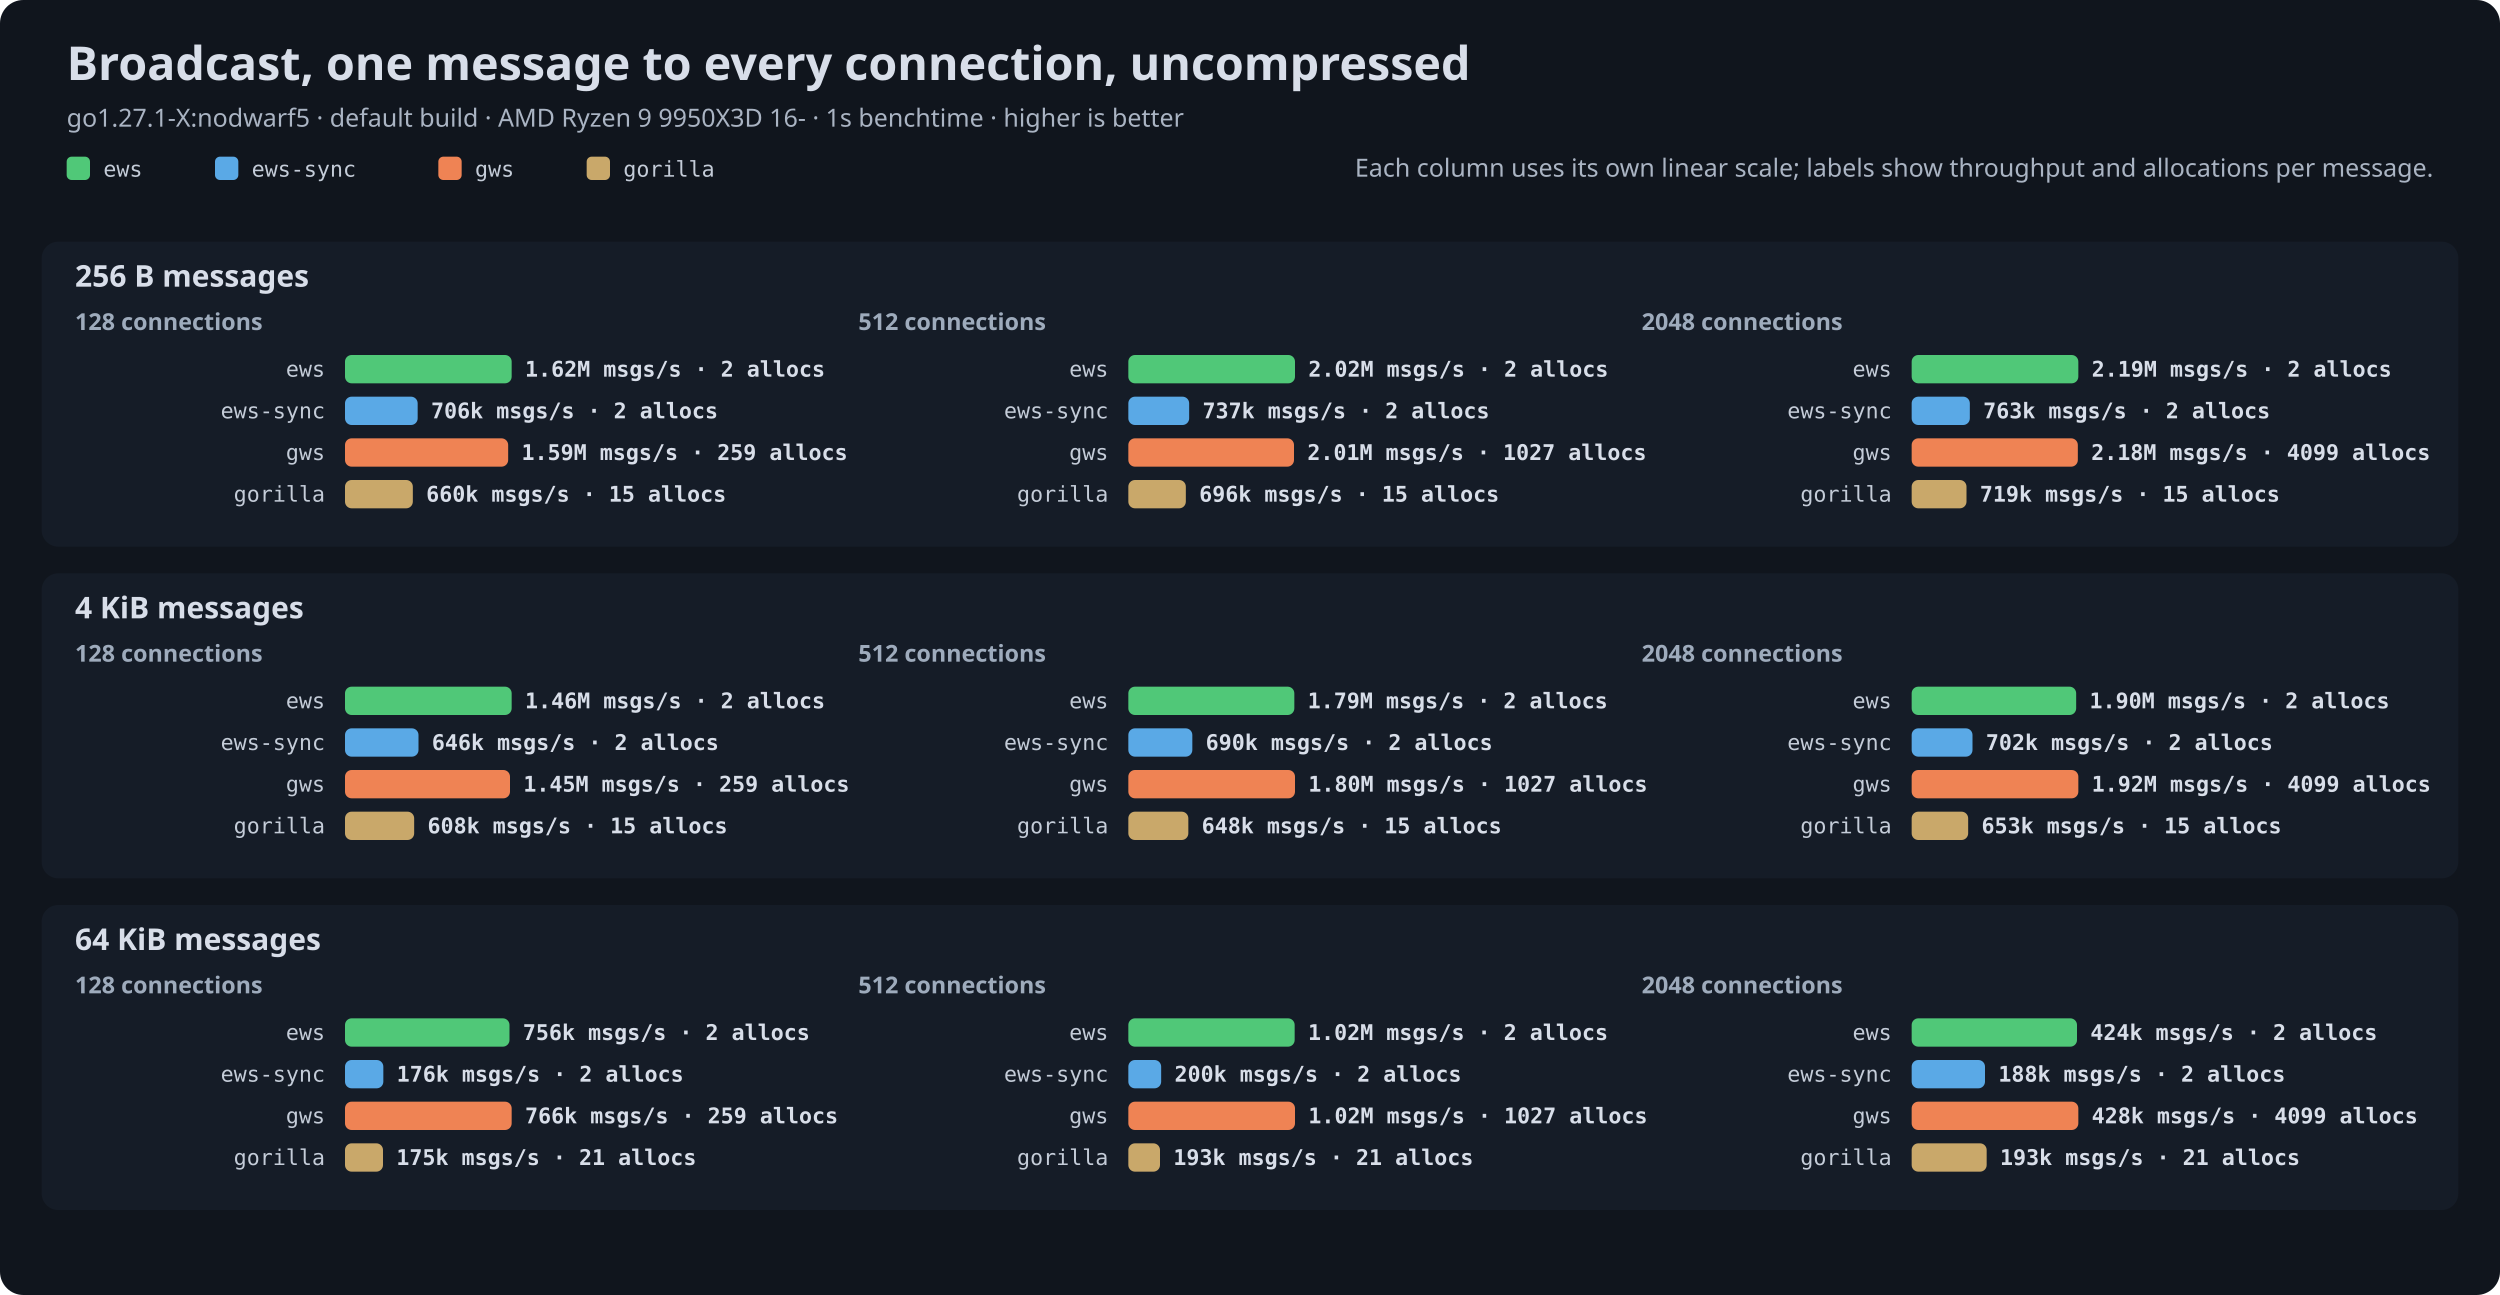
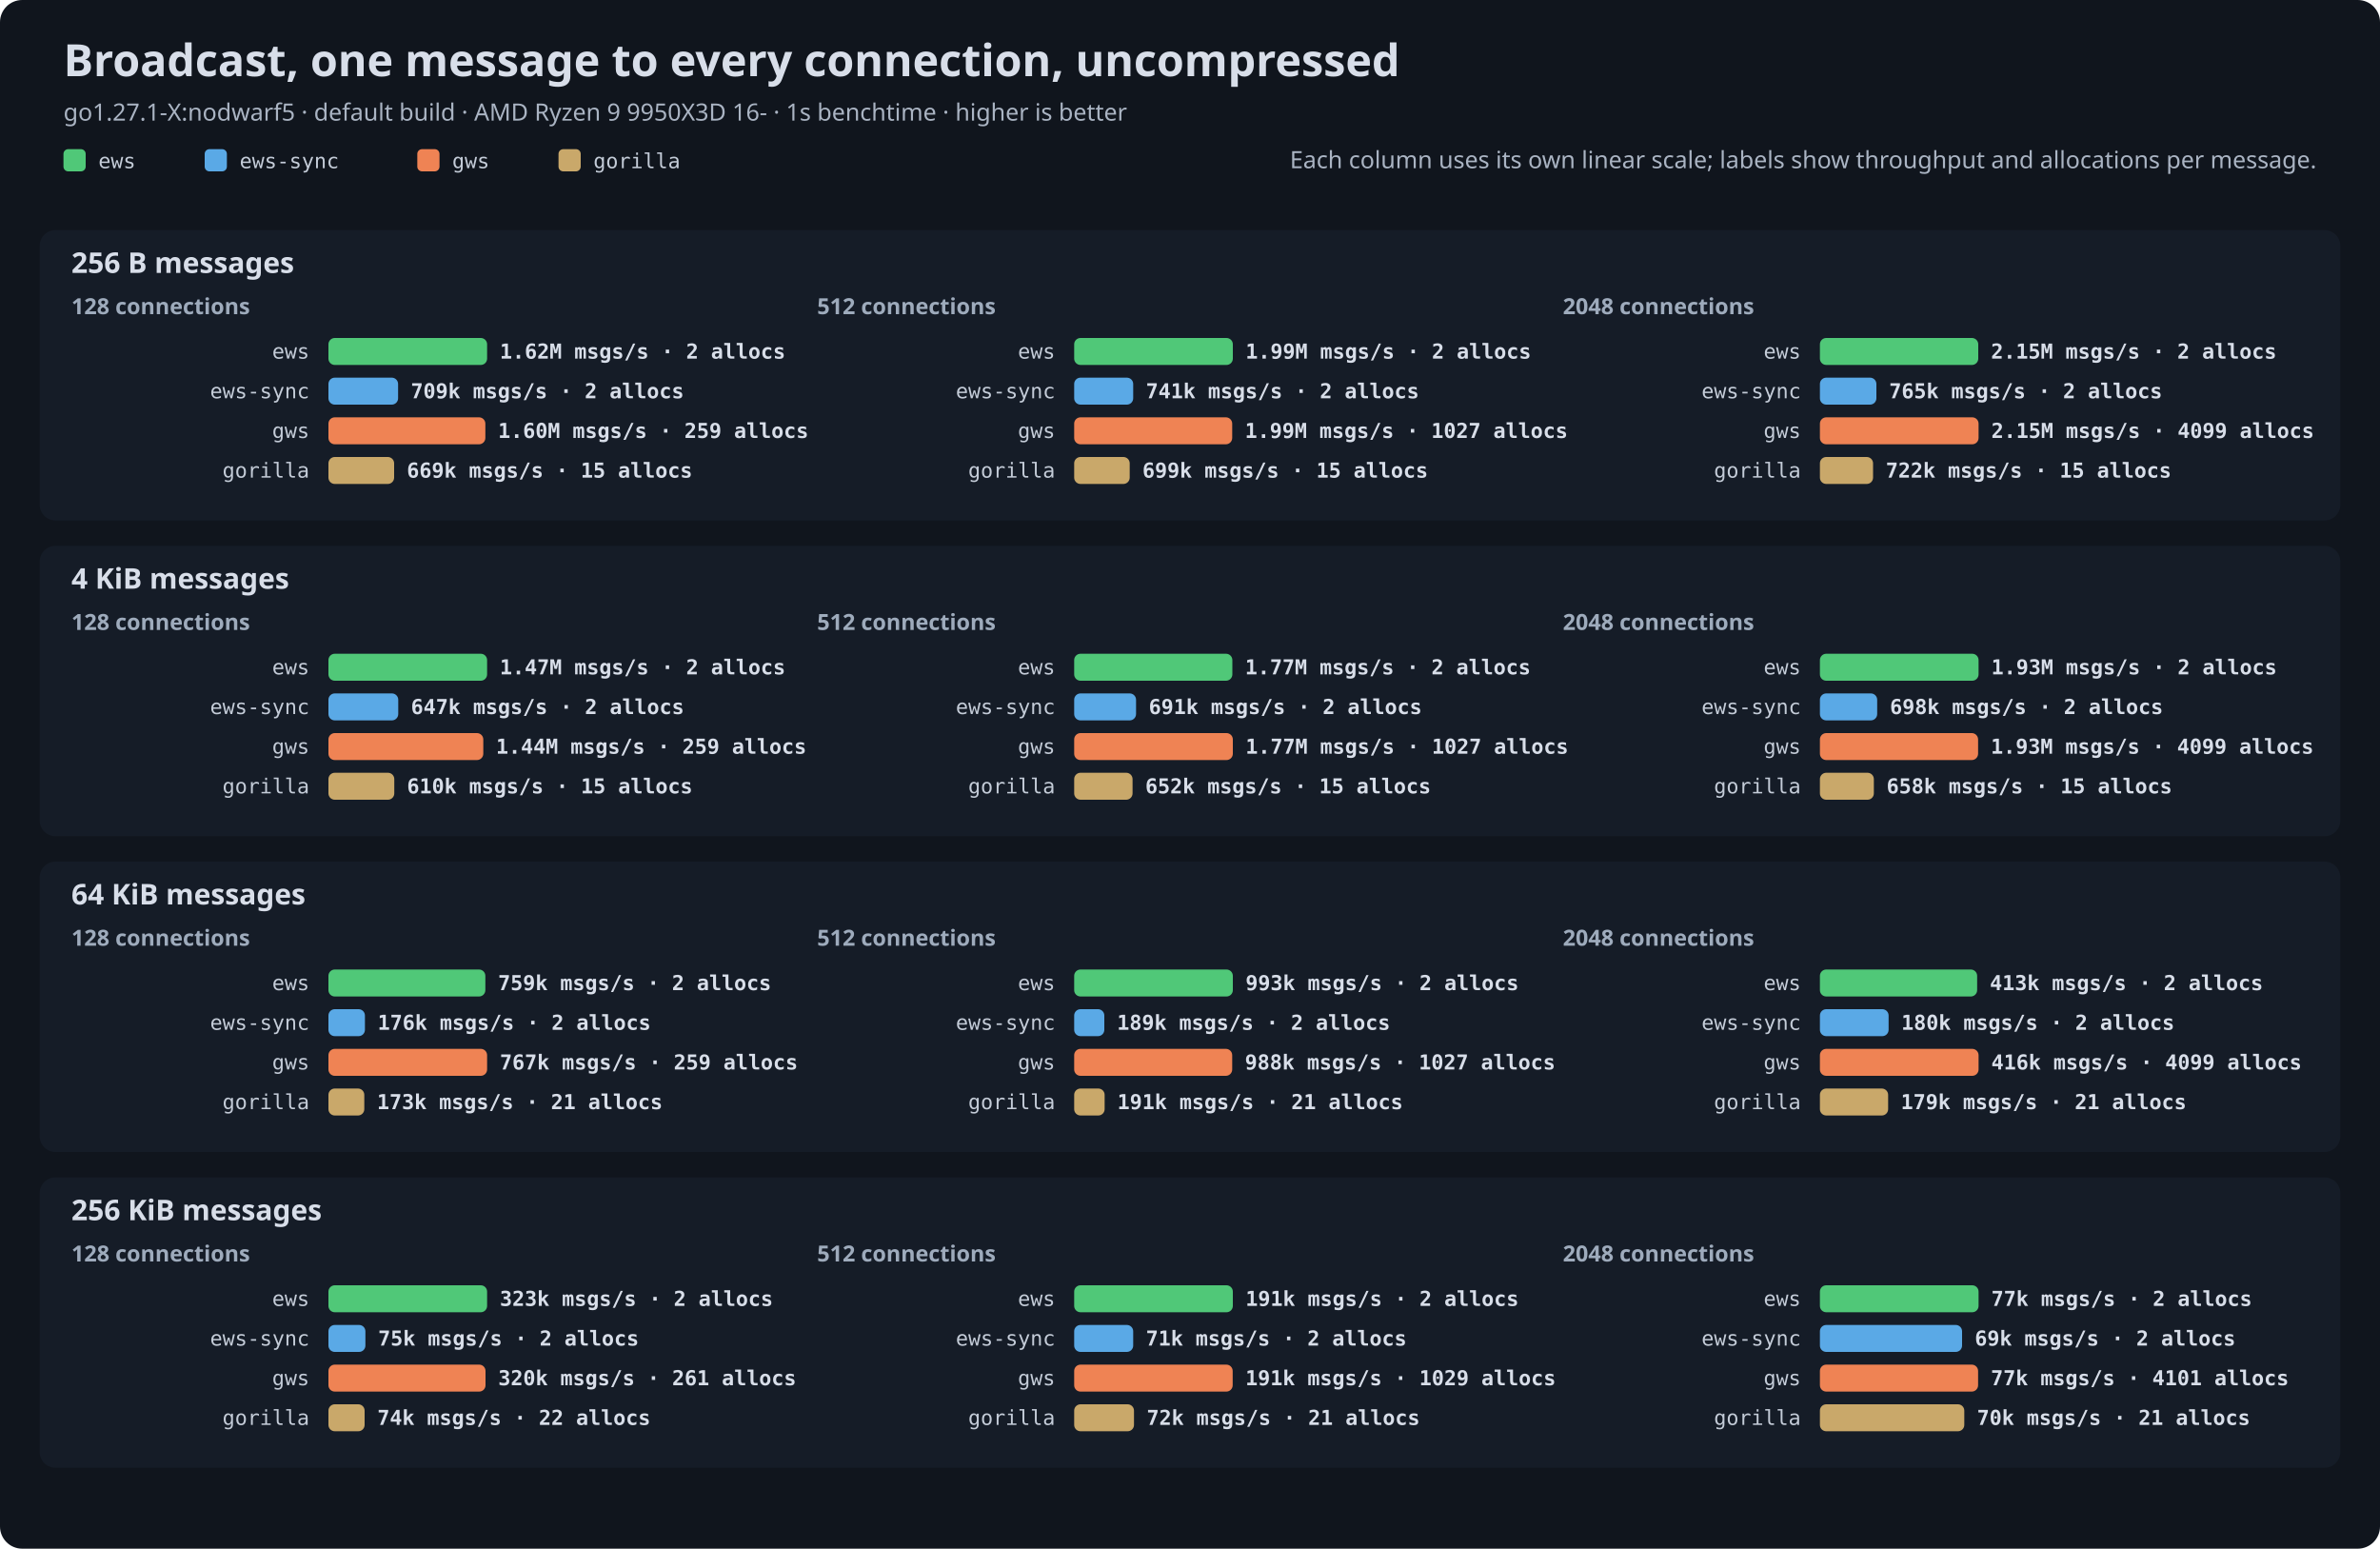
- <svg xmlns="http://www.w3.org/2000/svg" width="1500" height="777" viewBox="0 0 1500 777" role="img" aria-labelledby="title desc">
+ <svg xmlns="http://www.w3.org/2000/svg" width="1500" height="976" viewBox="0 0 1500 976" role="img" aria-labelledby="title desc">
  <style>text{font-family:ui-monospace,SFMono-Regular,Menlo,Consolas,monospace;fill:#d8dee9}.title{font-family:ui-sans-serif,system-ui,sans-serif;font-size:28px;font-weight:700}.subtitle{font-family:ui-sans-serif,system-ui,sans-serif;font-size:15px;fill:#aab4c3}.group{font-family:ui-sans-serif,system-ui,sans-serif;font-size:18px;font-weight:650}.contract{font-family:ui-sans-serif,system-ui,sans-serif;font-size:14px;font-weight:650;fill:#9eabbc}.series{font-size:13px;fill:#c4ccd8}.value{font-size:13px;font-weight:650}.panel{fill:#151c27}</style>
-   <rect width="1500" height="777" rx="14" fill="#10151d" />
+   <rect width="1500" height="976" rx="14" fill="#10151d" />
  <text class="title" x="40" y="48">Broadcast, one message to every connection, uncompressed</text>
  <text class="subtitle" x="40" y="76">go1.27.1-X:nodwarf5 · default build · AMD Ryzen 9 9950X3D 16- · 1s benchtime · higher is better</text>
  <rect x="40" y="94" width="14" height="14" rx="3" fill="#50c878" />
  <text class="series" x="62" y="106">ews</text>
  <rect x="129" y="94" width="14" height="14" rx="3" fill="#5aa9e6" />
  <text class="series" x="151" y="106">ews-sync</text>
  <rect x="263" y="94" width="14" height="14" rx="3" fill="#ef8354" />
  <text class="series" x="285" y="106">gws</text>
  <rect x="352" y="94" width="14" height="14" rx="3" fill="#c9a86a" />
  <text class="series" x="374" y="106">gorilla</text>
  <text class="subtitle" x="1460" y="106" text-anchor="end">Each column uses its own linear scale; labels show throughput and allocations per message.</text>
  <g transform="translate(0,145)">
    <rect class="panel" x="25" y="0" width="1450" height="183" rx="10" />
    <text class="group" x="45" y="27">256 B messages</text>
    <text class="contract" x="45" y="53">128 connections</text>
    <text class="series" x="195" y="81" text-anchor="end">ews</text>
    <rect x="207" y="68" width="100.0" height="17" rx="4" fill="#50c878" />
    <text class="value" x="315.0" y="81">1.62M msgs/s · 2 allocs</text>
    <text class="series" x="195" y="106" text-anchor="end">ews-sync</text>
-     <rect x="207" y="93" width="43.6" height="17" rx="4" fill="#5aa9e6" />
-     <text class="value" x="258.6" y="106">706k msgs/s · 2 allocs</text>
+     <rect x="207" y="93" width="43.9" height="17" rx="4" fill="#5aa9e6" />
+     <text class="value" x="258.9" y="106">709k msgs/s · 2 allocs</text>
    <text class="series" x="195" y="131" text-anchor="end">gws</text>
-     <rect x="207" y="118" width="97.9" height="17" rx="4" fill="#ef8354" />
-     <text class="value" x="312.9" y="131">1.59M msgs/s · 259 allocs</text>
+     <rect x="207" y="118" width="98.9" height="17" rx="4" fill="#ef8354" />
+     <text class="value" x="313.9" y="131">1.60M msgs/s · 259 allocs</text>
    <text class="series" x="195" y="156" text-anchor="end">gorilla</text>
-     <rect x="207" y="143" width="40.7" height="17" rx="4" fill="#c9a86a" />
-     <text class="value" x="255.7" y="156">660k msgs/s · 15 allocs</text>
+     <rect x="207" y="143" width="41.4" height="17" rx="4" fill="#c9a86a" />
+     <text class="value" x="256.4" y="156">669k msgs/s · 15 allocs</text>
    <text class="contract" x="515" y="53">512 connections</text>
    <text class="series" x="665" y="81" text-anchor="end">ews</text>
    <rect x="677" y="68" width="100.0" height="17" rx="4" fill="#50c878" />
-     <text class="value" x="785.0" y="81">2.02M msgs/s · 2 allocs</text>
+     <text class="value" x="785.0" y="81">1.99M msgs/s · 2 allocs</text>
    <text class="series" x="665" y="106" text-anchor="end">ews-sync</text>
-     <rect x="677" y="93" width="36.5" height="17" rx="4" fill="#5aa9e6" />
-     <text class="value" x="721.5" y="106">737k msgs/s · 2 allocs</text>
+     <rect x="677" y="93" width="37.2" height="17" rx="4" fill="#5aa9e6" />
+     <text class="value" x="722.2" y="106">741k msgs/s · 2 allocs</text>
    <text class="series" x="665" y="131" text-anchor="end">gws</text>
-     <rect x="677" y="118" width="99.4" height="17" rx="4" fill="#ef8354" />
-     <text class="value" x="784.4" y="131">2.01M msgs/s · 1027 allocs</text>
+     <rect x="677" y="118" width="99.6" height="17" rx="4" fill="#ef8354" />
+     <text class="value" x="784.6" y="131">1.99M msgs/s · 1027 allocs</text>
    <text class="series" x="665" y="156" text-anchor="end">gorilla</text>
-     <rect x="677" y="143" width="34.5" height="17" rx="4" fill="#c9a86a" />
-     <text class="value" x="719.5" y="156">696k msgs/s · 15 allocs</text>
+     <rect x="677" y="143" width="35.0" height="17" rx="4" fill="#c9a86a" />
+     <text class="value" x="720.0" y="156">699k msgs/s · 15 allocs</text>
    <text class="contract" x="985" y="53">2048 connections</text>
    <text class="series" x="1135" y="81" text-anchor="end">ews</text>
-     <rect x="1147" y="68" width="100.0" height="17" rx="4" fill="#50c878" />
-     <text class="value" x="1255.0" y="81">2.19M msgs/s · 2 allocs</text>
+     <rect x="1147" y="68" width="99.8" height="17" rx="4" fill="#50c878" />
+     <text class="value" x="1254.8" y="81">2.15M msgs/s · 2 allocs</text>
    <text class="series" x="1135" y="106" text-anchor="end">ews-sync</text>
-     <rect x="1147" y="93" width="34.9" height="17" rx="4" fill="#5aa9e6" />
-     <text class="value" x="1189.9" y="106">763k msgs/s · 2 allocs</text>
+     <rect x="1147" y="93" width="35.6" height="17" rx="4" fill="#5aa9e6" />
+     <text class="value" x="1190.6" y="106">765k msgs/s · 2 allocs</text>
    <text class="series" x="1135" y="131" text-anchor="end">gws</text>
-     <rect x="1147" y="118" width="99.7" height="17" rx="4" fill="#ef8354" />
-     <text class="value" x="1254.7" y="131">2.18M msgs/s · 4099 allocs</text>
+     <rect x="1147" y="118" width="100.0" height="17" rx="4" fill="#ef8354" />
+     <text class="value" x="1255.0" y="131">2.15M msgs/s · 4099 allocs</text>
    <text class="series" x="1135" y="156" text-anchor="end">gorilla</text>
-     <rect x="1147" y="143" width="32.9" height="17" rx="4" fill="#c9a86a" />
-     <text class="value" x="1187.9" y="156">719k msgs/s · 15 allocs</text>
+     <rect x="1147" y="143" width="33.5" height="17" rx="4" fill="#c9a86a" />
+     <text class="value" x="1188.5" y="156">722k msgs/s · 15 allocs</text>
  </g>
  <g transform="translate(0,344)">
    <rect class="panel" x="25" y="0" width="1450" height="183" rx="10" />
    <text class="group" x="45" y="27">4 KiB messages</text>
    <text class="contract" x="45" y="53">128 connections</text>
    <text class="series" x="195" y="81" text-anchor="end">ews</text>
    <rect x="207" y="68" width="100.0" height="17" rx="4" fill="#50c878" />
-     <text class="value" x="315.0" y="81">1.46M msgs/s · 2 allocs</text>
+     <text class="value" x="315.0" y="81">1.47M msgs/s · 2 allocs</text>
    <text class="series" x="195" y="106" text-anchor="end">ews-sync</text>
-     <rect x="207" y="93" width="44.1" height="17" rx="4" fill="#5aa9e6" />
-     <text class="value" x="259.1" y="106">646k msgs/s · 2 allocs</text>
+     <rect x="207" y="93" width="44.0" height="17" rx="4" fill="#5aa9e6" />
+     <text class="value" x="259.0" y="106">647k msgs/s · 2 allocs</text>
    <text class="series" x="195" y="131" text-anchor="end">gws</text>
-     <rect x="207" y="118" width="99.0" height="17" rx="4" fill="#ef8354" />
-     <text class="value" x="314.0" y="131">1.45M msgs/s · 259 allocs</text>
+     <rect x="207" y="118" width="97.6" height="17" rx="4" fill="#ef8354" />
+     <text class="value" x="312.6" y="131">1.44M msgs/s · 259 allocs</text>
    <text class="series" x="195" y="156" text-anchor="end">gorilla</text>
    <rect x="207" y="143" width="41.5" height="17" rx="4" fill="#c9a86a" />
-     <text class="value" x="256.5" y="156">608k msgs/s · 15 allocs</text>
+     <text class="value" x="256.5" y="156">610k msgs/s · 15 allocs</text>
    <text class="contract" x="515" y="53">512 connections</text>
    <text class="series" x="665" y="81" text-anchor="end">ews</text>
-     <rect x="677" y="68" width="99.6" height="17" rx="4" fill="#50c878" />
-     <text class="value" x="784.6" y="81">1.79M msgs/s · 2 allocs</text>
+     <rect x="677" y="68" width="99.7" height="17" rx="4" fill="#50c878" />
+     <text class="value" x="784.7" y="81">1.77M msgs/s · 2 allocs</text>
    <text class="series" x="665" y="106" text-anchor="end">ews-sync</text>
-     <rect x="677" y="93" width="38.4" height="17" rx="4" fill="#5aa9e6" />
-     <text class="value" x="723.4" y="106">690k msgs/s · 2 allocs</text>
+     <rect x="677" y="93" width="39.0" height="17" rx="4" fill="#5aa9e6" />
+     <text class="value" x="724.0" y="106">691k msgs/s · 2 allocs</text>
    <text class="series" x="665" y="131" text-anchor="end">gws</text>
    <rect x="677" y="118" width="100.0" height="17" rx="4" fill="#ef8354" />
-     <text class="value" x="785.0" y="131">1.80M msgs/s · 1027 allocs</text>
+     <text class="value" x="785.0" y="131">1.77M msgs/s · 1027 allocs</text>
    <text class="series" x="665" y="156" text-anchor="end">gorilla</text>
-     <rect x="677" y="143" width="36.0" height="17" rx="4" fill="#c9a86a" />
-     <text class="value" x="721.0" y="156">648k msgs/s · 15 allocs</text>
+     <rect x="677" y="143" width="36.8" height="17" rx="4" fill="#c9a86a" />
+     <text class="value" x="721.8" y="156">652k msgs/s · 15 allocs</text>
    <text class="contract" x="985" y="53">2048 connections</text>
    <text class="series" x="1135" y="81" text-anchor="end">ews</text>
-     <rect x="1147" y="68" width="98.7" height="17" rx="4" fill="#50c878" />
-     <text class="value" x="1253.7" y="81">1.90M msgs/s · 2 allocs</text>
+     <rect x="1147" y="68" width="100.0" height="17" rx="4" fill="#50c878" />
+     <text class="value" x="1255.0" y="81">1.93M msgs/s · 2 allocs</text>
    <text class="series" x="1135" y="106" text-anchor="end">ews-sync</text>
-     <rect x="1147" y="93" width="36.5" height="17" rx="4" fill="#5aa9e6" />
-     <text class="value" x="1191.5" y="106">702k msgs/s · 2 allocs</text>
+     <rect x="1147" y="93" width="36.1" height="17" rx="4" fill="#5aa9e6" />
+     <text class="value" x="1191.1" y="106">698k msgs/s · 2 allocs</text>
    <text class="series" x="1135" y="131" text-anchor="end">gws</text>
-     <rect x="1147" y="118" width="100.0" height="17" rx="4" fill="#ef8354" />
-     <text class="value" x="1255.0" y="131">1.92M msgs/s · 4099 allocs</text>
+     <rect x="1147" y="118" width="99.7" height="17" rx="4" fill="#ef8354" />
+     <text class="value" x="1254.7" y="131">1.93M msgs/s · 4099 allocs</text>
    <text class="series" x="1135" y="156" text-anchor="end">gorilla</text>
-     <rect x="1147" y="143" width="33.9" height="17" rx="4" fill="#c9a86a" />
-     <text class="value" x="1188.9" y="156">653k msgs/s · 15 allocs</text>
+     <rect x="1147" y="143" width="34.0" height="17" rx="4" fill="#c9a86a" />
+     <text class="value" x="1189.0" y="156">658k msgs/s · 15 allocs</text>
  </g>
  <g transform="translate(0,543)">
    <rect class="panel" x="25" y="0" width="1450" height="183" rx="10" />
    <text class="group" x="45" y="27">64 KiB messages</text>
    <text class="contract" x="45" y="53">128 connections</text>
    <text class="series" x="195" y="81" text-anchor="end">ews</text>
-     <rect x="207" y="68" width="98.7" height="17" rx="4" fill="#50c878" />
-     <text class="value" x="313.7" y="81">756k msgs/s · 2 allocs</text>
+     <rect x="207" y="68" width="98.9" height="17" rx="4" fill="#50c878" />
+     <text class="value" x="313.9" y="81">759k msgs/s · 2 allocs</text>
    <text class="series" x="195" y="106" text-anchor="end">ews-sync</text>
    <rect x="207" y="93" width="23.0" height="17" rx="4" fill="#5aa9e6" />
    <text class="value" x="238.0" y="106">176k msgs/s · 2 allocs</text>
    <text class="series" x="195" y="131" text-anchor="end">gws</text>
    <rect x="207" y="118" width="100.0" height="17" rx="4" fill="#ef8354" />
-     <text class="value" x="315.0" y="131">766k msgs/s · 259 allocs</text>
+     <text class="value" x="315.0" y="131">767k msgs/s · 259 allocs</text>
+     <text class="series" x="195" y="156" text-anchor="end">gorilla</text>
+     <rect x="207" y="143" width="22.6" height="17" rx="4" fill="#c9a86a" />
+     <text class="value" x="237.6" y="156">173k msgs/s · 21 allocs</text>
+     <text class="contract" x="515" y="53">512 connections</text>
+     <text class="series" x="665" y="81" text-anchor="end">ews</text>
+     <rect x="677" y="68" width="100.0" height="17" rx="4" fill="#50c878" />
+     <text class="value" x="785.0" y="81">993k msgs/s · 2 allocs</text>
+     <text class="series" x="665" y="106" text-anchor="end">ews-sync</text>
+     <rect x="677" y="93" width="19.0" height="17" rx="4" fill="#5aa9e6" />
+     <text class="value" x="704.0" y="106">189k msgs/s · 2 allocs</text>
+     <text class="series" x="665" y="131" text-anchor="end">gws</text>
+     <rect x="677" y="118" width="99.6" height="17" rx="4" fill="#ef8354" />
+     <text class="value" x="784.6" y="131">988k msgs/s · 1027 allocs</text>
+     <text class="series" x="665" y="156" text-anchor="end">gorilla</text>
+     <rect x="677" y="143" width="19.2" height="17" rx="4" fill="#c9a86a" />
+     <text class="value" x="704.2" y="156">191k msgs/s · 21 allocs</text>
+     <text class="contract" x="985" y="53">2048 connections</text>
+     <text class="series" x="1135" y="81" text-anchor="end">ews</text>
+     <rect x="1147" y="68" width="99.1" height="17" rx="4" fill="#50c878" />
+     <text class="value" x="1254.1" y="81">413k msgs/s · 2 allocs</text>
+     <text class="series" x="1135" y="106" text-anchor="end">ews-sync</text>
+     <rect x="1147" y="93" width="43.3" height="17" rx="4" fill="#5aa9e6" />
+     <text class="value" x="1198.3" y="106">180k msgs/s · 2 allocs</text>
+     <text class="series" x="1135" y="131" text-anchor="end">gws</text>
+     <rect x="1147" y="118" width="100.0" height="17" rx="4" fill="#ef8354" />
+     <text class="value" x="1255.0" y="131">416k msgs/s · 4099 allocs</text>
+     <text class="series" x="1135" y="156" text-anchor="end">gorilla</text>
+     <rect x="1147" y="143" width="43.0" height="17" rx="4" fill="#c9a86a" />
+     <text class="value" x="1198.0" y="156">179k msgs/s · 21 allocs</text>
+   </g>
+   <g transform="translate(0,742)">
+     <rect class="panel" x="25" y="0" width="1450" height="183" rx="10" />
+     <text class="group" x="45" y="27">256 KiB messages</text>
+     <text class="contract" x="45" y="53">128 connections</text>
+     <text class="series" x="195" y="81" text-anchor="end">ews</text>
+     <rect x="207" y="68" width="100.0" height="17" rx="4" fill="#50c878" />
+     <text class="value" x="315.0" y="81">323k msgs/s · 2 allocs</text>
+     <text class="series" x="195" y="106" text-anchor="end">ews-sync</text>
+     <rect x="207" y="93" width="23.3" height="17" rx="4" fill="#5aa9e6" />
+     <text class="value" x="238.3" y="106">75k msgs/s · 2 allocs</text>
+     <text class="series" x="195" y="131" text-anchor="end">gws</text>
+     <rect x="207" y="118" width="99.0" height="17" rx="4" fill="#ef8354" />
+     <text class="value" x="314.0" y="131">320k msgs/s · 261 allocs</text>
    <text class="series" x="195" y="156" text-anchor="end">gorilla</text>
    <rect x="207" y="143" width="22.8" height="17" rx="4" fill="#c9a86a" />
-     <text class="value" x="237.8" y="156">175k msgs/s · 21 allocs</text>
+     <text class="value" x="237.8" y="156">74k msgs/s · 22 allocs</text>
    <text class="contract" x="515" y="53">512 connections</text>
    <text class="series" x="665" y="81" text-anchor="end">ews</text>
-     <rect x="677" y="68" width="99.8" height="17" rx="4" fill="#50c878" />
-     <text class="value" x="784.8" y="81">1.02M msgs/s · 2 allocs</text>
+     <rect x="677" y="68" width="100.0" height="17" rx="4" fill="#50c878" />
+     <text class="value" x="785.0" y="81">191k msgs/s · 2 allocs</text>
    <text class="series" x="665" y="106" text-anchor="end">ews-sync</text>
-     <rect x="677" y="93" width="19.7" height="17" rx="4" fill="#5aa9e6" />
-     <text class="value" x="704.7" y="106">200k msgs/s · 2 allocs</text>
+     <rect x="677" y="93" width="37.2" height="17" rx="4" fill="#5aa9e6" />
+     <text class="value" x="722.2" y="106">71k msgs/s · 2 allocs</text>
    <text class="series" x="665" y="131" text-anchor="end">gws</text>
-     <rect x="677" y="118" width="100.0" height="17" rx="4" fill="#ef8354" />
-     <text class="value" x="785.0" y="131">1.02M msgs/s · 1027 allocs</text>
+     <rect x="677" y="118" width="99.9" height="17" rx="4" fill="#ef8354" />
+     <text class="value" x="784.9" y="131">191k msgs/s · 1029 allocs</text>
    <text class="series" x="665" y="156" text-anchor="end">gorilla</text>
-     <rect x="677" y="143" width="19.0" height="17" rx="4" fill="#c9a86a" />
-     <text class="value" x="704.0" y="156">193k msgs/s · 21 allocs</text>
+     <rect x="677" y="143" width="37.7" height="17" rx="4" fill="#c9a86a" />
+     <text class="value" x="722.7" y="156">72k msgs/s · 21 allocs</text>
    <text class="contract" x="985" y="53">2048 connections</text>
    <text class="series" x="1135" y="81" text-anchor="end">ews</text>
-     <rect x="1147" y="68" width="99.2" height="17" rx="4" fill="#50c878" />
-     <text class="value" x="1254.2" y="81">424k msgs/s · 2 allocs</text>
+     <rect x="1147" y="68" width="100.0" height="17" rx="4" fill="#50c878" />
+     <text class="value" x="1255.0" y="81">77k msgs/s · 2 allocs</text>
    <text class="series" x="1135" y="106" text-anchor="end">ews-sync</text>
-     <rect x="1147" y="93" width="44.0" height="17" rx="4" fill="#5aa9e6" />
-     <text class="value" x="1199.0" y="106">188k msgs/s · 2 allocs</text>
+     <rect x="1147" y="93" width="89.6" height="17" rx="4" fill="#5aa9e6" />
+     <text class="value" x="1244.6" y="106">69k msgs/s · 2 allocs</text>
    <text class="series" x="1135" y="131" text-anchor="end">gws</text>
-     <rect x="1147" y="118" width="100.0" height="17" rx="4" fill="#ef8354" />
-     <text class="value" x="1255.0" y="131">428k msgs/s · 4099 allocs</text>
+     <rect x="1147" y="118" width="99.7" height="17" rx="4" fill="#ef8354" />
+     <text class="value" x="1254.7" y="131">77k msgs/s · 4101 allocs</text>
    <text class="series" x="1135" y="156" text-anchor="end">gorilla</text>
-     <rect x="1147" y="143" width="45.0" height="17" rx="4" fill="#c9a86a" />
-     <text class="value" x="1200.0" y="156">193k msgs/s · 21 allocs</text>
+     <rect x="1147" y="143" width="91.0" height="17" rx="4" fill="#c9a86a" />
+     <text class="value" x="1246.0" y="156">70k msgs/s · 21 allocs</text>
  </g>
</svg>
